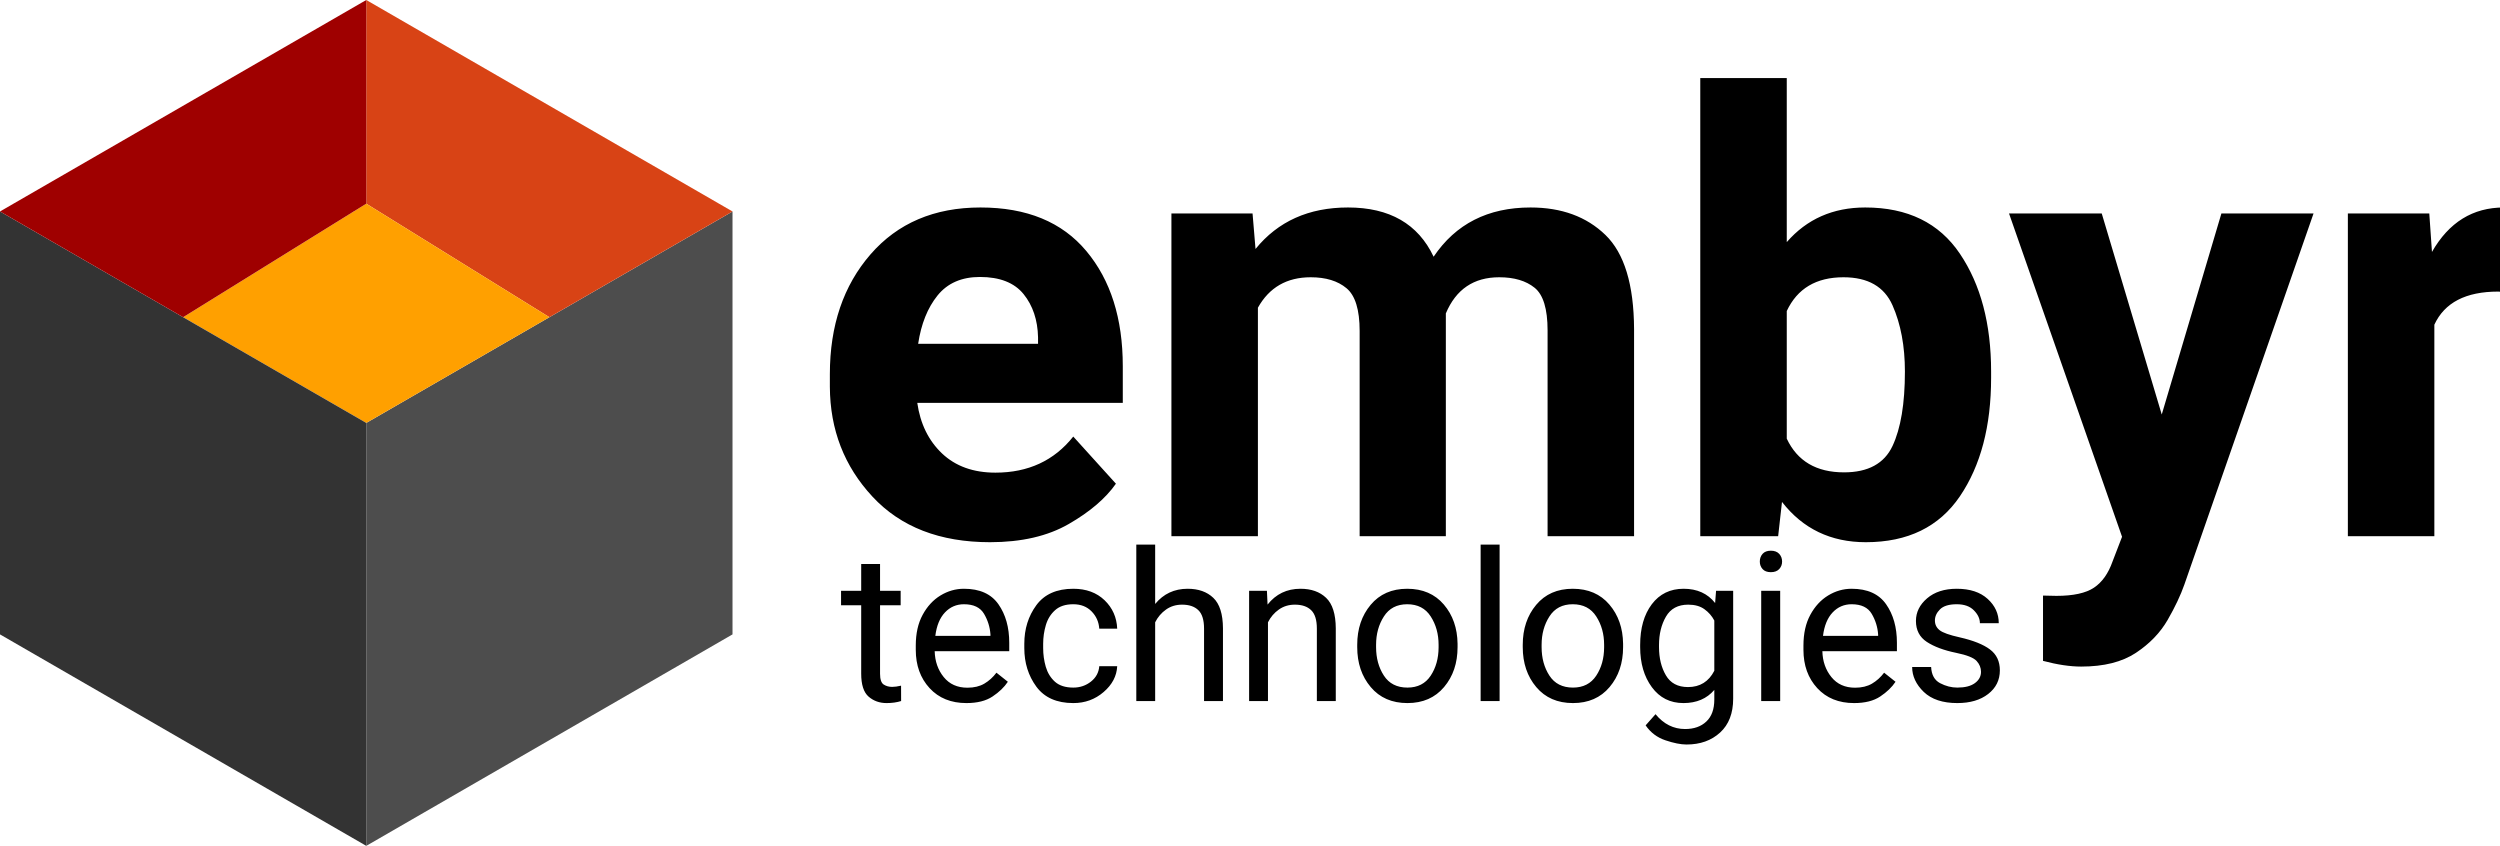
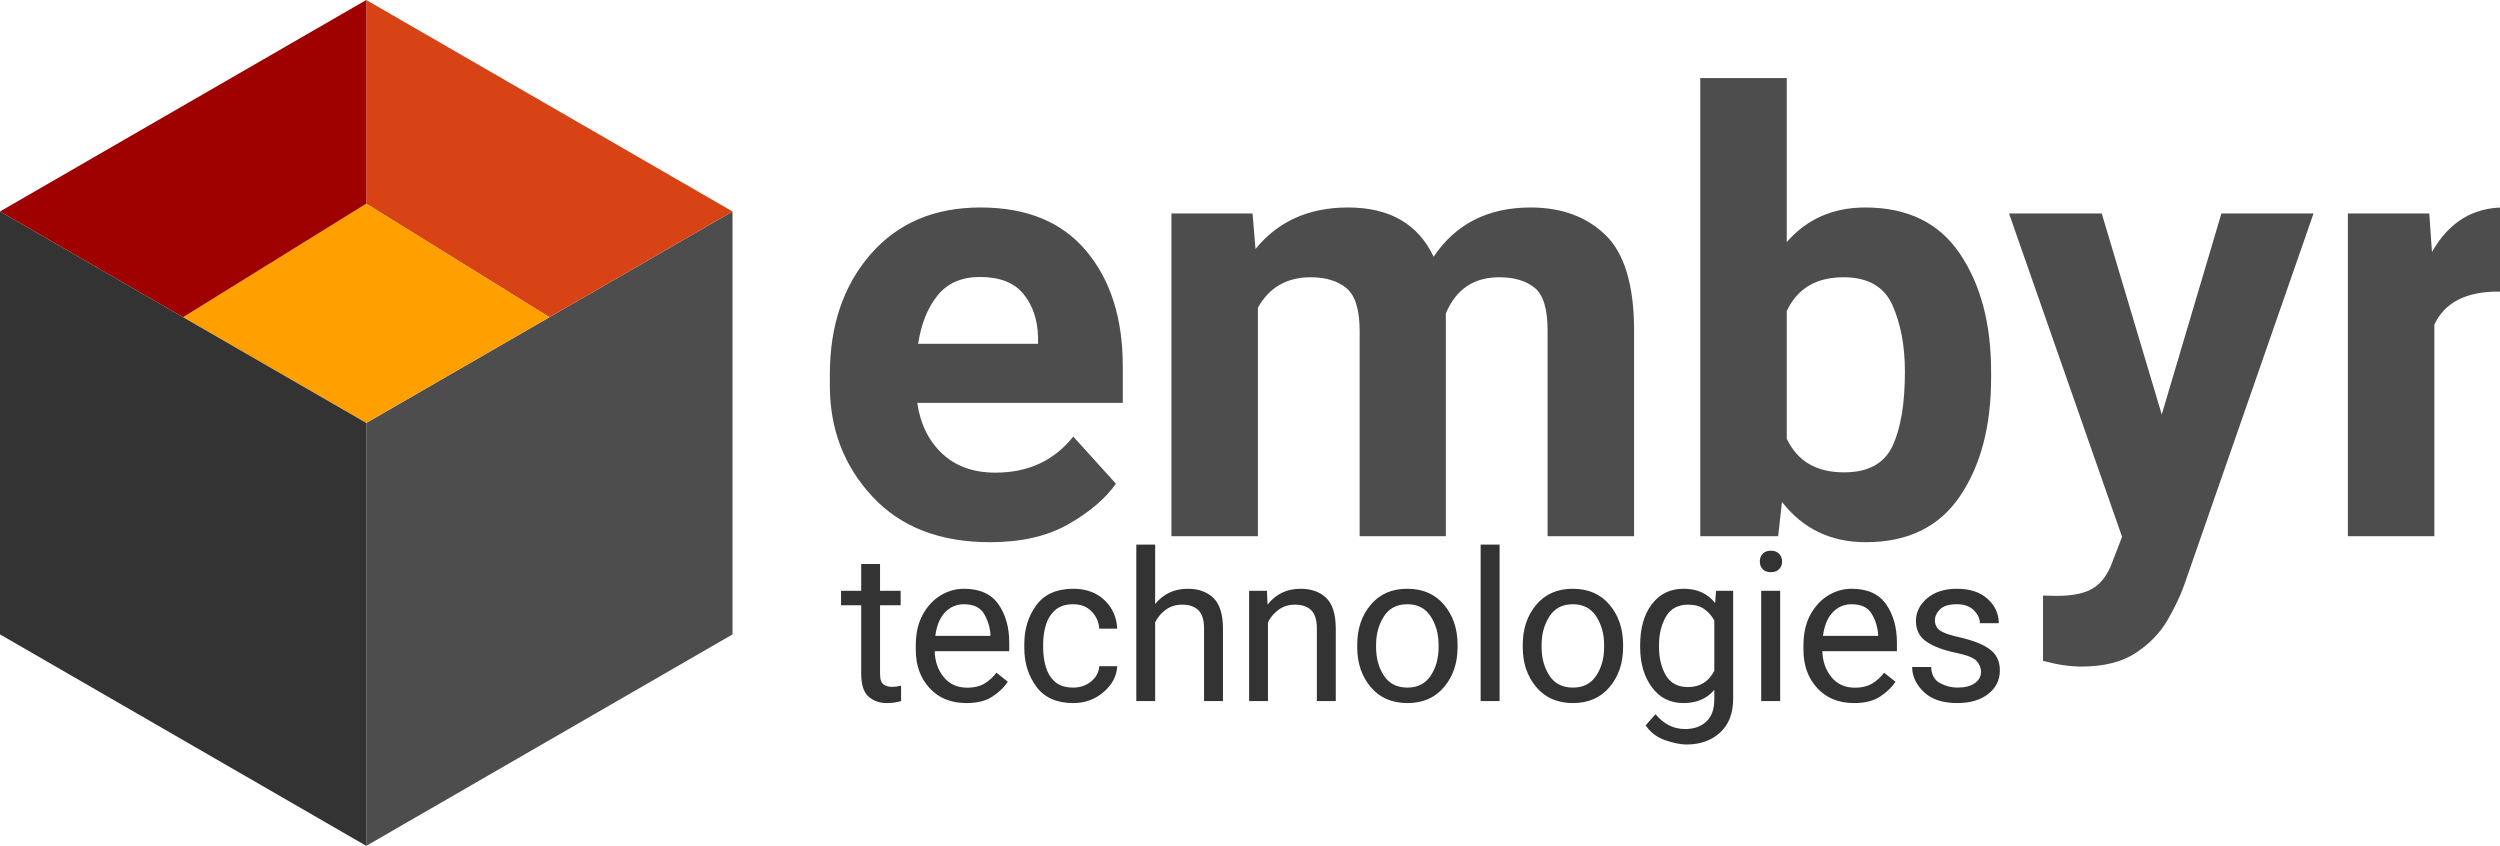
<svg xmlns="http://www.w3.org/2000/svg" id="Layer_1" data-name="Layer 1" viewBox="0 0 671.15 227.08">
  <defs>
-     <style>.cls-1{font-size:164px;font-family:Roboto-Bold, Roboto;font-weight:700;}.cls-2{letter-spacing:-0.01em;}.cls-3{fill:#4d4d4d;}.cls-4{fill:#d84315;}.cls-5{fill:#ffa000;}.cls-6{fill:#333;}.cls-7{fill:#9f0000;}.cls-8{font-size:56px;font-family:Roboto-Regular, Roboto;}.cls-9{letter-spacing:-0.01em;}.cls-10{letter-spacing:-0.01em;}.cls-11{letter-spacing:0em;}</style>
+     <style>.cls-1{font-size:164px;font-family:Roboto-Bold, Roboto;font-weight:700;fill:#4d4d4d;}.cls-2{letter-spacing:-0.01em;}.cls-3{fill:#4d4d4d;}.cls-4{fill:#d84315;}.cls-5{fill:#ffa000;}.cls-6{fill:#333;}.cls-7{fill:#9f0000;}.cls-8{font-size:56px;font-family:Roboto-Regular, Roboto; fill:#333;}.cls-9{letter-spacing:-0.01em;}.cls-10{letter-spacing:-0.01em;}.cls-11{letter-spacing:0em;}</style>
  </defs>
  <text class="cls-1" transform="translate(216.94 143.95)">embyr</text>
  <polygon class="cls-3" points="196.65 56.77 196.65 170.31 98.33 227.08 98.33 113.54 147.49 85.16 196.65 56.77" />
  <polygon class="cls-4" points="196.65 56.77 147.49 85.16 98.33 54.68 98.33 0 196.65 56.77" />
  <polygon class="cls-5" points="147.49 85.16 98.33 113.54 49.16 85.16 98.33 54.68 147.49 85.16" />
  <polygon class="cls-6" points="98.33 113.54 98.33 227.08 0 170.31 0 56.77 49.16 85.16 98.33 113.54" />
  <polygon class="cls-7" points="98.33 0 98.33 54.68 49.16 85.16 0 56.77 98.33 0" />
  <text class="cls-8" transform="translate(225.54 188.2)">
    <tspan class="cls-9">technologies</tspan>
  </text>
</svg>
